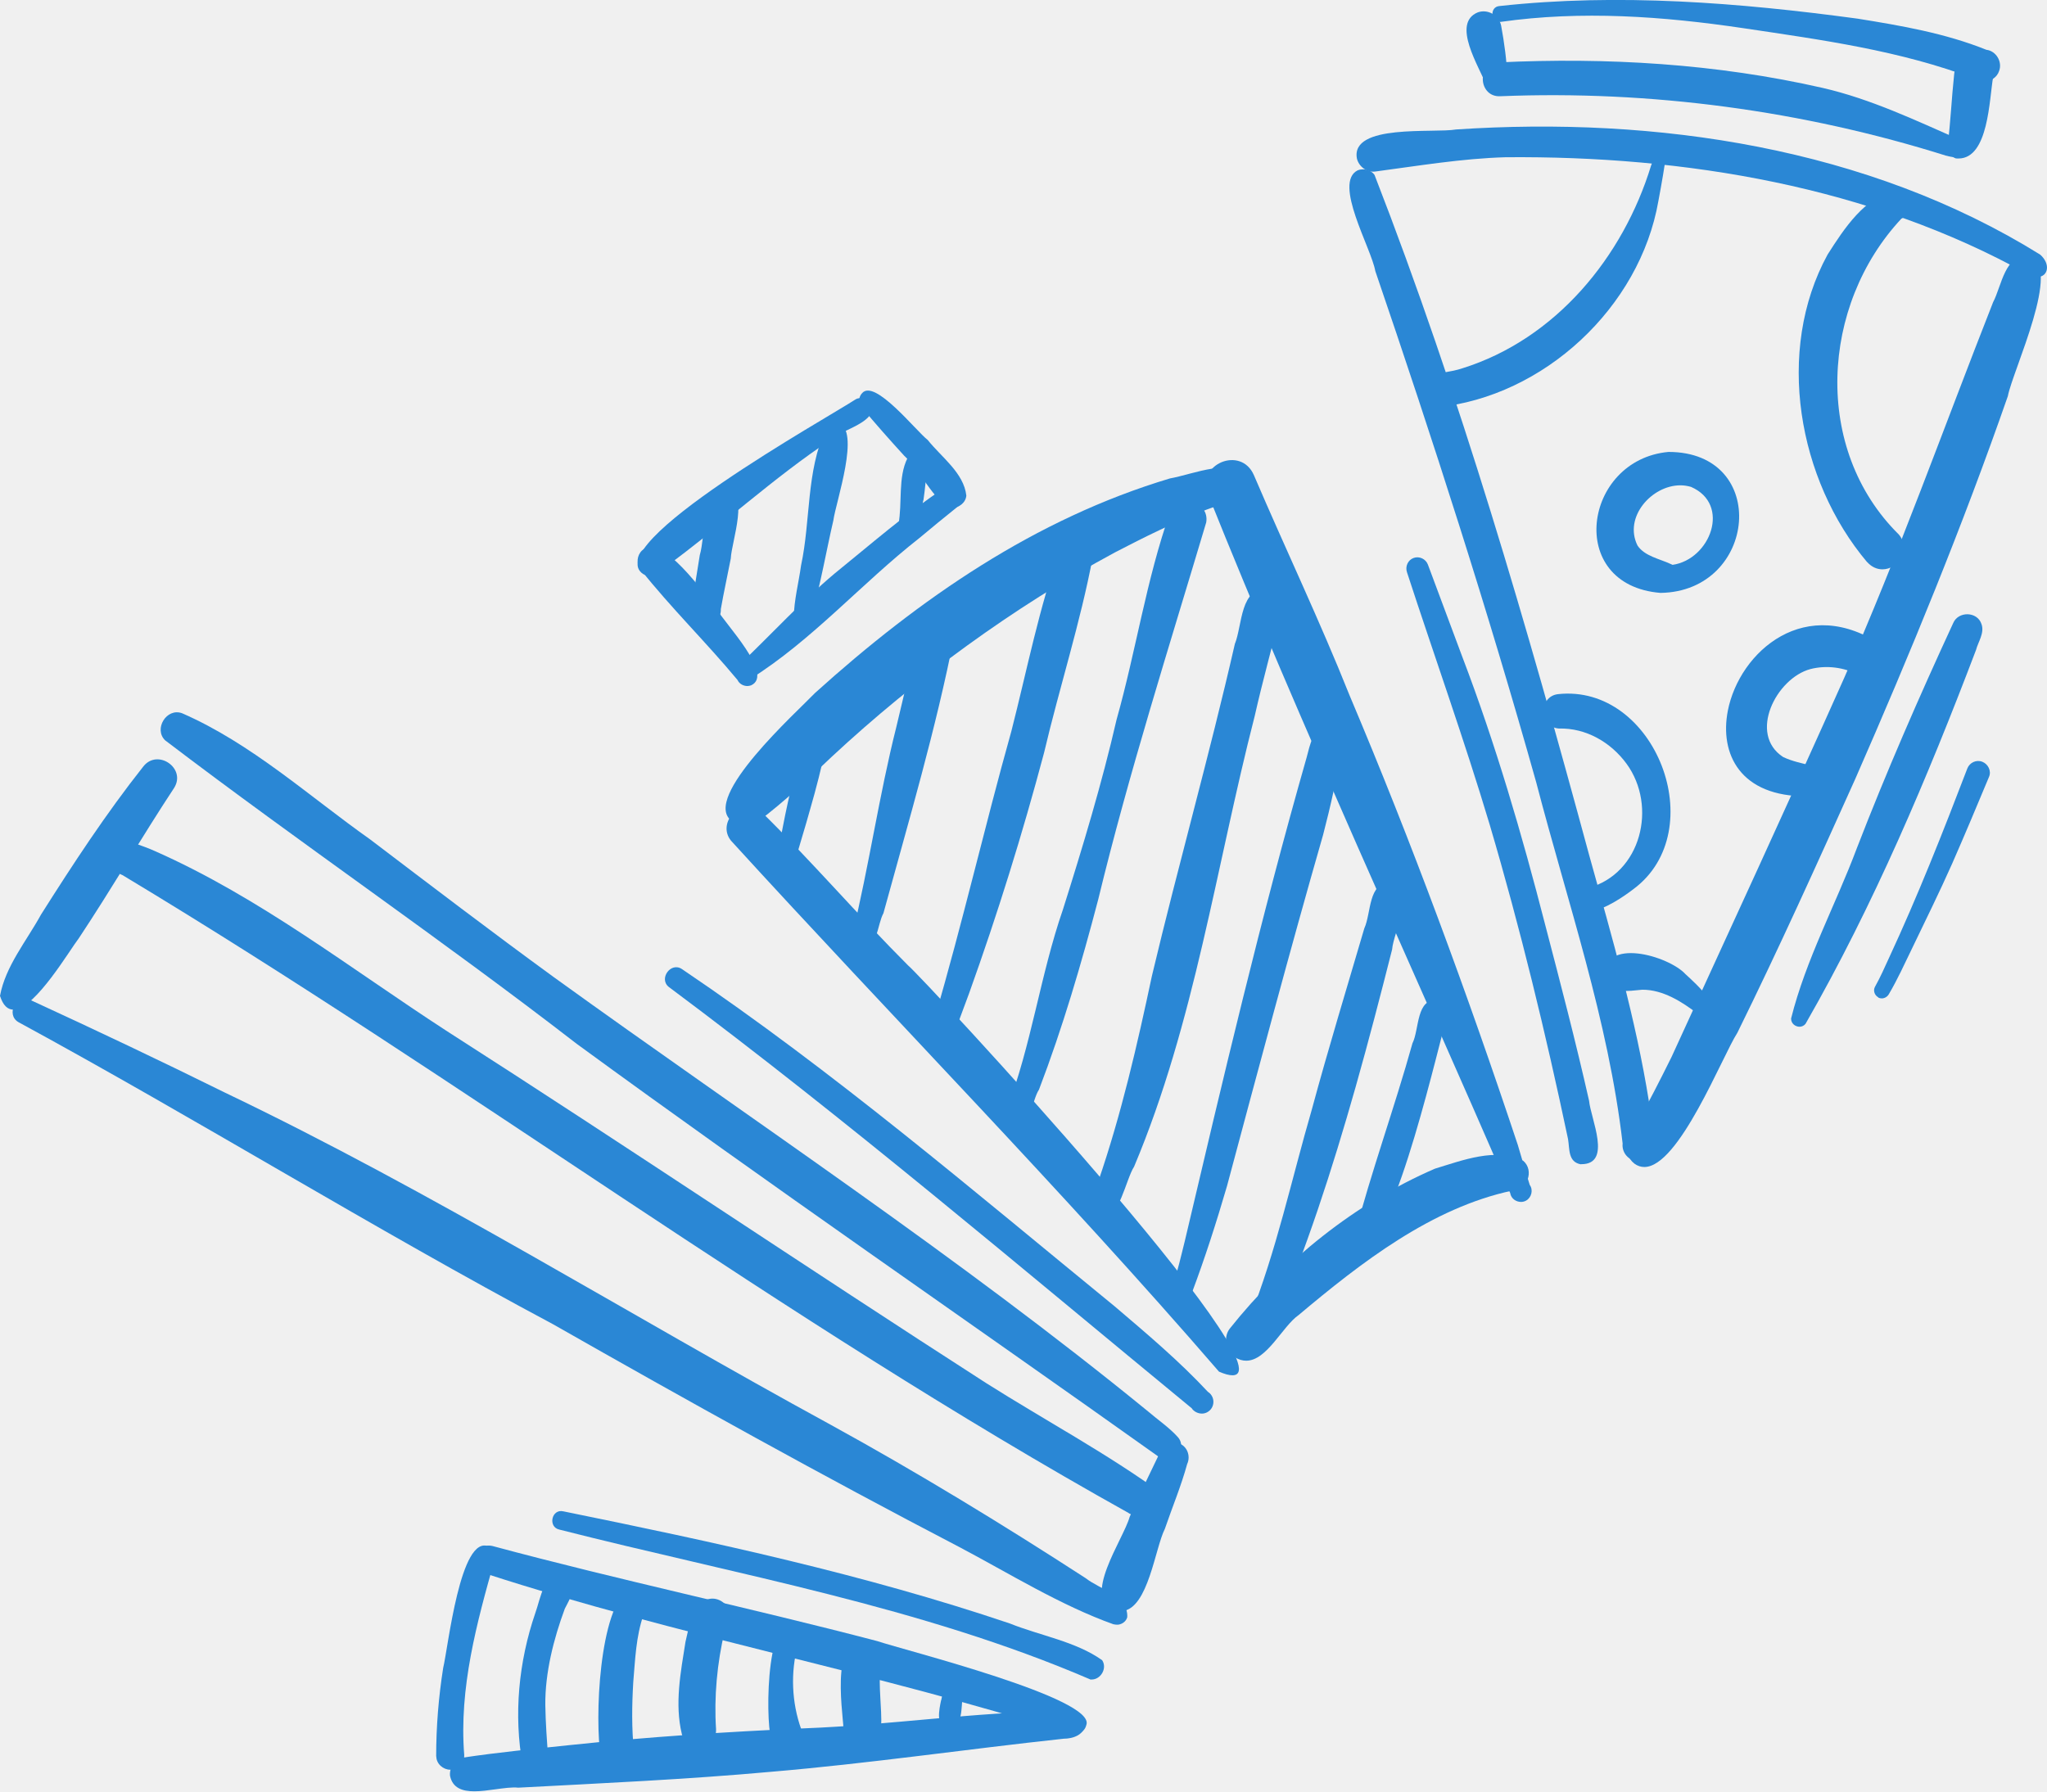
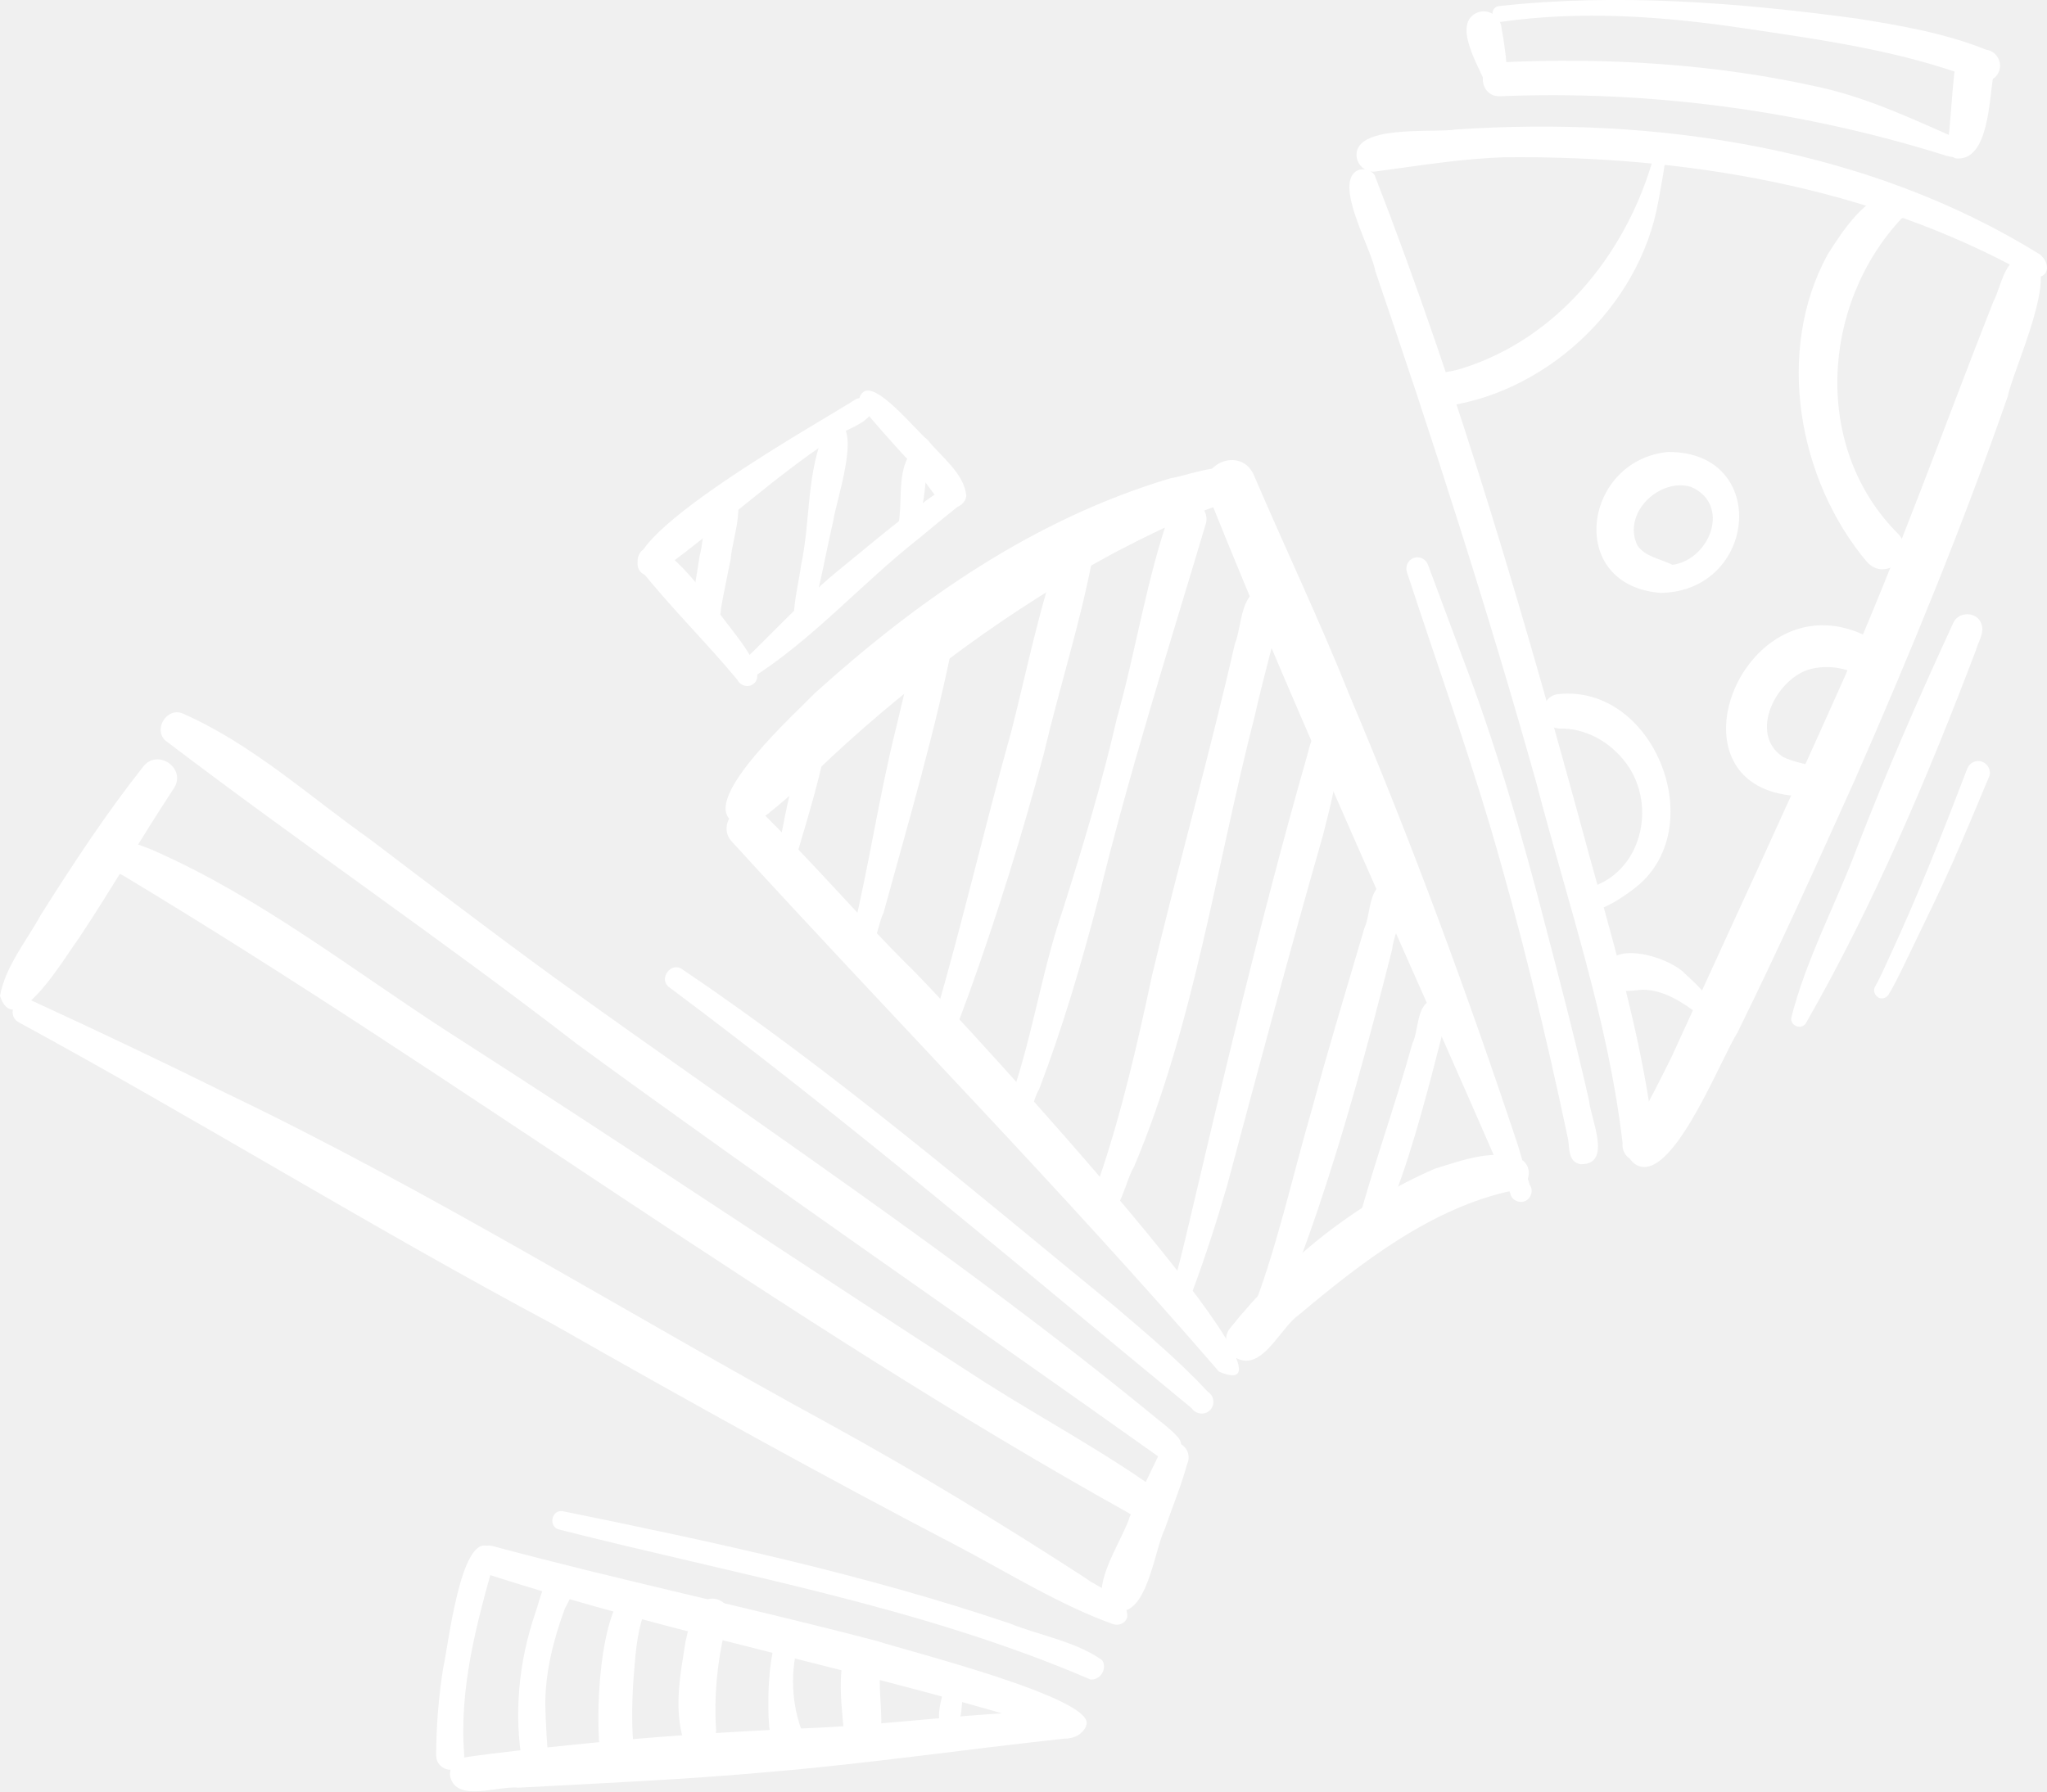
<svg xmlns="http://www.w3.org/2000/svg" id="Layer_2" data-name="Layer 2" viewBox="0 0 145.91 127.72">
  <defs>
    <style>
      .cls-1 {
-         fill: #2a87d5;
+         
+         fill: #ffffff;
        stroke-width: 0px;
      }
    </style>
  </defs>
  <g id="Vector_layer" data-name="Vector layer">
    <path class="cls-1" d="M88.03,96.77c-.64-.44-.86-1.4-.38-2.04,3.86-4.85,8.93-8.94,14.63-11.41,1.95-.59,4.37-1.54,6.3-.56.8.69.29,2.11-.77,2.12-5.76,1.22-10.8,5.14-15.25,8.88-1.15.8-2.25,3.25-3.73,3.25-.25,0-.52-.07-.8-.24Z" />
    <path class="cls-1" d="M107.66,85.09c-7.17-16.62-14.83-33.06-21.56-49.87-.84-2.14,2.36-3.47,3.28-1.34,2.24,5.24,4.7,10.39,6.81,15.68,4.45,10.52,8.4,21.25,12,32.07.29.95.55,1.91.85,2.85.26.35.13.89-.25,1.11-.12.07-.25.1-.37.1-.35,0-.7-.23-.77-.61Z" />
    <path class="cls-1" d="M86.89,97.79c-11.23-13-23.22-25.18-34.78-37.85-1.07-1.31.77-3.2,2.1-2.12,3.62,3.55,6.93,7.42,10.52,11.01,1.06.87,27.36,29.21,23.12,29.22-.23,0-.55-.08-.96-.26Z" />
    <path class="cls-1" d="M52.13,58.51c-2.13-1.65,4.67-7.75,5.97-9.11,7.46-6.73,15.68-12.41,25.29-15.29,1.69-.3,4.47-1.55,5.79-.07.39.5.17,1.32-.42,1.57-.95.14-1.93.41-2.8.74-2.24.88-4.41,1.95-6.5,3.04-7.22,3.89-14.2,9.01-20.16,14.55-1.69,1.61-3.38,3.2-5.24,4.61-.29.22-.63.33-.97.33s-.7-.12-.98-.38Z" />
    <path class="cls-1" d="M115.66,81.52c-1.02-8.8-3.94-17.22-6.16-25.75-3.44-12.25-7.37-24.45-11.47-36.45-.28-1.63-3.03-6.3-1.25-7.18.41-.16.95-.04,1.2.34,6.12,15.75,10.87,32.15,15.3,48.5,1.62,5.83,3.32,11.65,4.27,17.64.11,1.33,1.17,4.11-.96,4.14-.59-.09-.99-.65-.93-1.22Z" />
    <path class="cls-1" d="M116.5,82.96c-.97-.77-.33-1.88.11-2.73.89-1.6,1.73-3.24,2.54-4.88,4.12-9,8.27-17.98,12.3-27.01,3.88-8.8,7.1-17.86,10.62-26.8.61-1.15.84-3.49,2.55-3.26,2.46.57-1.17,8.17-1.5,9.96-3.22,9.25-6.95,18.33-10.88,27.3-2.73,6.07-5.46,12.12-8.4,18.09-1.08,1.67-4.16,9.57-6.63,9.57-.24,0-.48-.07-.71-.24Z" />
    <path class="cls-1" d="M144.56,19.56c-11.27-6.28-24.46-8.46-37.24-8.35-3.12.09-6.21.61-9.3,1.02-.59.08-1.17-.36-1.3-.93-.46-2.5,5.5-1.79,7.07-2.07,14.26-.95,29.35,1.29,41.63,8.92.77.67.58,1.6-.21,1.6-.18,0-.41-.05-.66-.18Z" />
    <path class="cls-1" d="M82.72,103.95c-13.85-9.86-27.88-19.49-41.61-29.53-9.66-7.47-19.7-14.3-29.34-21.64-.83-.8.1-2.34,1.21-1.93,4.95,2.16,9.04,5.91,13.41,9,4.33,3.29,8.66,6.59,13.05,9.79,14.21,10.26,28.82,19.9,42.4,30.99.71.61,1.5,1.14,2.12,1.83.55.61.05,1.55-.65,1.63-.03,0-.06,0-.09,0-.16,0-.33-.04-.5-.15Z" />
    <path class="cls-1" d="M79.47,114.81c-2.44-.82.6-5.04,1.05-6.66.66-1.5,1.38-2.98,2.09-4.45.12-.58.73-1.01,1.37-.82.67.21.9.95.64,1.5-.43,1.57-1.06,3.07-1.59,4.62-.7,1.38-1.18,5.64-3.01,5.86-.05,0-.1,0-.14,0-.13,0-.26-.02-.4-.06Z" />
    <path class="cls-1" d="M79.39,115.81c-3.79-1.35-7.53-3.68-11-5.51-9.77-5.09-19.4-10.44-28.97-15.89-12.86-6.86-25.33-14.59-38.11-21.54-.92-.54-.15-2.07.85-1.58,4.65,2.14,9.27,4.33,13.86,6.6,14.8,7.08,28.76,15.82,43.16,23.67,6.21,3.41,12.26,7.1,18.2,10.95,1,.79,3.06,1.29,2.97,2.79-.09.31-.36.49-.65.53-.03,0-.06,0-.1,0-.07,0-.14-.01-.21-.03Z" />
    <path class="cls-1" d="M0,71c.39-2.12,1.89-3.91,2.92-5.79,2.29-3.62,4.64-7.21,7.3-10.57,1.01-1.28,3.06.12,2.2,1.52-2.33,3.54-4.46,7.2-6.8,10.73-.66.85-3.04,4.91-4.57,5.09-.04,0-.07,0-.1,0-.4,0-.73-.29-.95-.98Z" />
    <path class="cls-1" d="M76.22,123.61c-13.71-4.37-27.91-6.98-41.6-11.42-1.27-.34-.82-2.26.48-1.97,9.1,2.45,18.31,4.39,27.43,6.78,1.96.66,15.67,4.09,14.9,5.99-.07.31-.32.55-.61.64-.04.01-.07.02-.11.03-.06.01-.12.02-.18.02-.1,0-.21-.02-.31-.06Z" />
    <path class="cls-1" d="M32.08,126.62c-.07-.57.32-1.2.9-1.31,2.52-.38,5.05-.62,7.58-.89,5.57-.59,11.18-.95,16.77-1.2,6.05-.23,12.06-1.15,18.12-1.23,1.82-.15,2.48,1.4,1.08,1.86-.07.02-.15.04-.23.06-.14.03-.3.05-.48.05-6.96.75-13.9,1.77-20.88,2.36-5.93.54-12.16.82-18,1.13-.44-.05-1.04.04-1.65.12-.5.07-1.01.14-1.48.14-.85,0-1.55-.23-1.73-1.1Z" />
    <path class="cls-1" d="M31.09,125.23c0-2.12.17-4.23.5-6.32.35-1.42,1.22-9.59,3.26-8.65.32.17.49.54.42.89-1.29,4.55-2.56,9.21-2.18,13.97.03.46-.28.87-.7,1-.04.02-.07.02-.11.03-.04.01-.09.02-.14.02-.02,0-.04,0-.05,0-.5,0-.99-.42-.99-.95Z" />
    <path class="cls-1" d="M96.54,88.13c1.19-4.57,2.86-9.15,4.14-13.75.5-.99.25-3.27,1.82-3.06.5.14.77.66.65,1.15-.47,1.36-3.73,16.11-5.98,16.11-.22,0-.43-.14-.63-.45Z" />
    <path class="cls-1" d="M89.39,95.54c-.61-.26-.73-1.02-.34-1.51,1.93-4.84,3.01-9.95,4.46-14.94,1.17-4.33,2.48-8.61,3.74-12.91.5-1.08.26-3.3,1.87-3.27,1.93.45.21,3.48.11,4.78-.83,3.28-1.68,6.55-2.6,9.8-1.67,5.89-3.52,11.61-5.91,17.2-.06.52-.49.92-.97.92-.12,0-.24-.02-.36-.08Z" />
    <path class="cls-1" d="M83.91,92.76c-.43-.18-.57-.7-.35-1.08.39-1.04.62-2.12.89-3.19,2.72-11.55,5.43-23.09,8.69-34.5.24-.84.4-2.15,1.56-2,.6.08,1.02.65.95,1.25-.33,2.12-.8,4.21-1.34,6.28-2.39,8.32-4.61,16.68-6.85,25.04-.75,2.57-1.57,5.13-2.51,7.63-.04.38-.4.64-.76.64-.1,0-.19-.02-.28-.06Z" />
    <path class="cls-1" d="M77.95,86.71c-.91-.72.21-1.75.34-2.5,1.64-4.78,2.77-9.7,3.82-14.64,1.88-7.91,4.1-15.73,5.91-23.66.54-1.31.37-4.16,2.38-3.85.69.19,1.04.88.89,1.56-.6,2.47-1.29,4.92-1.85,7.41-2.76,10.73-4.28,21.87-8.6,32.14-.59.91-1.06,3.73-2.3,3.73-.18,0-.37-.06-.58-.19Z" />
    <path class="cls-1" d="M72.13,80.26c-.42-.18-.63-.73-.38-1.13,1.77-4.61,2.4-9.62,4.02-14.3,1.41-4.47,2.77-8.96,3.82-13.53,1.38-4.89,2.12-9.98,3.81-14.77.56-1.41,2.83-.81,2.58.71-2.66,8.93-5.5,17.82-7.7,26.89-1.2,4.58-2.53,9.13-4.22,13.55-.51.78-.57,2.62-1.65,2.62-.09,0-.18-.01-.28-.04Z" />
    <path class="cls-1" d="M66.75,74.5c-.86-.4-.43-1.25-.14-1.87,1.99-6.78,3.57-13.69,5.48-20.5,1.12-4.38,1.98-8.83,3.51-13.09.2-.56.88-.84,1.43-.69.56.15.98.74.87,1.32-.89,4.73-2.38,9.32-3.48,14-1.54,5.79-3.32,11.51-5.34,17.14-.39,1.07-.8,2.14-1.19,3.21-.12.33-.46.53-.81.53-.11,0-.22-.02-.33-.06Z" />
    <path class="cls-1" d="M61.14,67.75c-.46-.2-.6-.74-.38-1.15,1.19-4.88,1.9-9.89,3.13-14.77.57-2.35,1.08-4.72,1.74-7.05.17-.59.74-.97,1.35-.89.65.09,1.16.72,1.05,1.38-1.31,6.7-3.26,13.26-5.06,19.84-.43.77-.47,2.68-1.53,2.68-.09,0-.19-.01-.3-.05Z" />
    <path class="cls-1" d="M55.69,62.4c-1.07-.4-.07-1.73-.07-2.53.45-2.37.95-4.73,1.71-7.02.13-.41.55-.68.98-.56.43.12.65.56.55.98-.31,1.48-.68,2.93-1.1,4.38-.38,1.39-.83,2.77-1.2,4.16-.05.36-.37.61-.7.61-.06,0-.12,0-.18-.02Z" />
    <path class="cls-1" d="M101.76,26.8c.8-.23,1.66-.27,2.47-.54,6.68-2.09,11.47-7.95,13.46-14.46.25-.52,0-1.68.78-1.69.24.05.38.27.35.5-.16,1.25-.38,2.49-.61,3.72-1.32,7.58-8.16,13.95-15.81,14.71-.04,0-.09,0-.13,0-1.14,0-1.64-1.71-.52-2.25Z" />
    <path class="cls-1" d="M118.93,32.22c7.25,0,6.33,9.95-.57,10.05-6.8-.55-5.5-9.5.57-10.05ZM116.72,38.89c.51.77,1.59.95,2.39,1.33.04.02.07.03.11.05,2.7-.39,4.18-4.32,1.31-5.56-.25-.07-.5-.11-.75-.11-2.05,0-4.06,2.27-3.06,4.29Z" />
    <path class="cls-1" d="M112.36,64.28c-.08-.5.33-.98.84-.97,3.79-1.02,4.95-5.83,2.74-8.86-1.12-1.53-2.89-2.56-4.82-2.51-1.4-.09-1.48-2.27-.08-2.45,6.94-.77,11.01,9.73,5.39,13.9-.59.45-2.13,1.56-3.16,1.56-.42,0-.75-.18-.9-.67Z" />
    <path class="cls-1" d="M134.03,13.97c-.01-.23.18-.45.41-.45s.44.17.45.41c.01.23-.18.45-.41.45s-.44-.17-.45-.41Z" />
    <path class="cls-1" d="M133.09,40.08c-4.94-5.86-6.57-15.07-2.82-21.93,1.16-1.82,2.68-4.18,4.94-4.59,1.12.12,1.31,1.57.32,2.03-5.76,6.17-6.34,16.44-.18,22.52.93,1.12-.06,2.48-1.17,2.48-.37,0-.76-.15-1.09-.52Z" />
    <path class="cls-1" d="M128.83,56.77c-4.79.05-6.27-3.02-5.67-6.1.82-4.21,5.57-8.43,11.12-4.58.79.44.87,1.59.24,2.19-.61.58-1.53.44-2.04-.16-1.03-.55-2.3-.71-3.43-.42-2.44.65-4.46,4.63-1.95,6.27.65.31,1.36.45,2.05.62,1.21.3.94,2.18-.27,2.18-.02,0-.04,0-.06,0Z" />
    <path class="cls-1" d="M121.03,72.29c-1.14-.87-2.48-1.73-3.96-1.73-.98.08-2.39.39-2.7-.88-.18-2.92,4.57-1.54,5.77-.23.64.59,3.28,2.92,1.37,3.28-.24-.04-.41-.23-.47-.44Z" />
    <path class="cls-1" d="M80.47,107.88c-24.75-13.79-47.49-30.91-71.74-45.49-1.43-.54-.83-2.77.73-2.32.53.2,1.07.37,1.59.61,7.46,3.3,13.93,8.37,20.74,12.79,12.91,8.27,25.62,16.85,38.51,25.14,4.19,2.65,8.64,5.03,12.63,7.94.44.58.14,1.5-.55,1.73-.16.06-.32.09-.48.09-.5,0-.99-.25-1.43-.48Z" />
    <path class="cls-1" d="M80.45,107.87s.01,0,.02.01c0,0,0,0,0,0h-.02Z" />
    <path class="cls-1" d="M80.37,107.82l.09.05s-.06-.03-.09-.05Z" />
    <path class="cls-1" d="M37.26,125.87c-.66-3.61-.29-7.41.9-10.88.37-.99.62-3.12,2.11-2.59,1.04.52.36,1.56-.01,2.29-.8,2.16-1.41,4.57-1.39,6.86.02,1.31.12,2.61.21,3.93,0,.47-.27.89-.75.99-.06.01-.12.02-.19.02-.39,0-.77-.24-.9-.62Z" />
    <path class="cls-1" d="M42.82,125.22c-.43-2.55-.15-10.61,2.09-12.06,1.32-.4,1.89,1.11.96,1.96-.54,1.57-.59,3.16-.73,4.79-.1,1.66-.12,3.32.05,4.98.05.59-.38,1.14-.95,1.26-.08.02-.16.03-.24.03-.55,0-1.05-.39-1.18-.95Z" />
    <path class="cls-1" d="M48.6,123.62c-.52-2.15-.08-4.41.26-6.56.23-.95.37-2,1.07-2.73,1.27-1.17,3.01.8,1.73,1.93-.55,2.31-.77,4.75-.62,7.01.04.84-.6,1.31-1.25,1.31-.52,0-1.03-.3-1.19-.96Z" />
    <path class="cls-1" d="M54.96,123.89c-.41-1.2-.38-10.29,2.18-7.52.12.35,0,.7-.27.91-.53,1.95-.44,4.1.24,6,.29.88-.41,1.47-1.1,1.47-.46,0-.9-.26-1.04-.87Z" />
    <path class="cls-1" d="M60.14,123.35c-.12-1.69-1-7.29,2.02-6.39.72.34.96,1.22.6,1.87-.16,1.43.11,2.88.05,4.32-.02.81-.69,1.24-1.36,1.24-.59,0-1.17-.33-1.3-1.04Z" />
    <path class="cls-1" d="M67.09,121.21c.17-.66.17-1.79,1.05-1.84.78.09.47,1.02.48,1.55-.12.77.05,2.24-1.01,2.32-.96-.11-.66-1.37-.53-2.02Z" />
    <path class="cls-1" d="M112.69,83.01c-.93-.16-.8-1.09-.92-1.8-1.58-7.5-3.42-15.09-5.58-22.4-1.81-6.05-3.94-12-5.9-18.01-.14-.41.06-.87.47-1.02.41-.15.87.07,1.02.47.81,2.19,1.64,4.38,2.45,6.57,2.38,6.24,4.25,12.65,5.91,19.11,1.09,4.17,2.18,8.34,3.13,12.55.12,1.29,1.66,4.52-.55,4.52,0,0-.01,0-.02,0Z" />
    <path class="cls-1" d="M127.67,72.61c1.05-4.2,3.17-8.09,4.69-12.15,2.1-5.43,4.42-10.75,6.86-16.03.36-.87,1.72-.85,2.02.06.23.64-.24,1.27-.39,1.85-3.46,9.11-7.31,18.21-12.15,26.65h0c-.11.14-.27.21-.43.21-.3,0-.61-.23-.6-.59Z" />
    <path class="cls-1" d="M77.71,119.73c-12.09-5.2-25.15-7.45-37.84-10.68-.83-.18-.56-1.5.29-1.3,10.71,2.18,21.44,4.49,31.81,7.99,2.16.87,4.7,1.28,6.59,2.62.38.57-.09,1.38-.75,1.38-.03,0-.07,0-.1,0Z" />
    <path class="cls-1" d="M84.97,100.42c-12.32-10.14-24.49-20.5-37.29-30.05-.75-.58.13-1.82.93-1.28,10.82,7.3,20.76,15.8,30.85,24.05,2.29,1.95,4.59,3.89,6.64,6.09.43.27.52.86.2,1.25-.17.2-.4.3-.63.3-.26,0-.53-.12-.71-.35Z" />
    <path class="cls-1" d="M133.88,71.1c-.26-.14-.38-.48-.23-.75.37-.66.68-1.36.99-2.04,2.05-4.41,3.85-8.97,5.59-13.52.16-.42.64-.65,1.07-.48.41.16.66.65.48,1.07-.86,2.06-1.73,4.14-2.63,6.19-.91,2.05-1.9,4.05-2.87,6.07-.53,1.09-1.03,2.2-1.65,3.25-.11.18-.3.29-.5.29-.09,0-.17-.02-.25-.06Z" />
    <path class="cls-1" d="M138.75,11.11c-10.25-3.23-21.12-4.68-31.79-4.25-1.56.1-1.75-2.29-.17-2.41,7.75-.37,15.57.09,23.14,1.82,3.43.79,6.61,2.31,9.8,3.71.27.09.45.36.43.64-.05.46-.38.59-.74.59-.23,0-.48-.05-.68-.11Z" />
    <path class="cls-1" d="M139.4,11.29c-.38-.13-.62-.53-.57-.93.21-1.67.28-3.36.46-5.04.14-1.82,2.89-1.63,2.78.18-.28,1.56-.32,5.8-2.47,5.8-.07,0-.13,0-.21-.01Z" />
    <path class="cls-1" d="M140.76,5.62c-5.29-2.02-10.93-2.78-16.49-3.61-5.73-.85-11.54-1.27-17.3-.45-.72.06-.82-1.08-.08-1.13,8.49-.93,17.08-.24,25.52.9,3.11.5,6.25,1.04,9.18,2.22.69.08,1.15.85.91,1.5-.15.48-.63.77-1.1.77-.22,0-.44-.06-.63-.2Z" />
    <path class="cls-1" d="M105.94,6.07c-.49-1.3-2.51-4.41-.6-5.19.71-.25,1.5.2,1.66.94.23,1.24.4,2.5.45,3.77.12.36-.04.79-.39.96-.11.05-.22.08-.34.08-.34,0-.68-.22-.77-.56Z" />
    <path class="cls-1" d="M52.58,48.49c-2.25-2.71-4.75-5.15-6.94-7.91-.31-.39-.23-1,.12-1.33,1.43-1.29,4.45,3.12,5.32,4.16.56,1.03,4.13,4.68,2.46,5.45-.09.03-.18.05-.27.05-.28,0-.56-.15-.69-.41Z" />
    <path class="cls-1" d="M52.57,48.28c-.23-.29-.13-.77.19-.94,2.25-2.14,4.35-4.45,6.73-6.45,2.57-2.08,5.07-4.27,7.83-6.11.37-.25.88-.2,1.15.17.27.38.18.87-.18,1.15-.96.77-1.91,1.55-2.77,2.27-4.12,3.23-7.63,7.28-12.07,10.06-.11.07-.24.11-.37.11-.19,0-.38-.08-.51-.26Z" />
    <path class="cls-1" d="M45.88,40.95c-3.3-2.06,13.23-11.23,15.11-12.48.38-.21.88-.05,1.09.32.59,1.28-2.14,1.86-2.8,2.52-4.18,2.77-7.86,6.21-11.91,9.16-.17.38-.57.61-.98.61-.18,0-.35-.04-.51-.14Z" />
    <path class="cls-1" d="M67.49,36.13c-1.2-.93-1.94-2.62-3.04-3.64-1.04-1.14-2.07-2.3-3.05-3.48-.24-.28-.2-.72.05-.98.9-1.05,3.84,2.69,4.68,3.34.96,1.21,2.57,2.34,2.75,3.96-.04.51-.53.88-1.02.88-.12,0-.24-.02-.36-.07Z" />
    <path class="cls-1" d="M50.11,44.56c-.65-.11-1.07-.88-.8-1.47.19-1.17.39-2.34.57-3.51.39-1.29.23-4.84,1.8-4.8,1.83.18.46,3.82.41,5.04-.23,1.2-.5,2.4-.71,3.61.04.61-.48,1.16-1.09,1.16-.07,0-.13,0-.2-.02Z" />
    <path class="cls-1" d="M56.86,44.48c-.15-.11-.27-.27-.28-.46.02-1.24.35-2.48.52-3.71.69-3.21.36-6.7,1.76-9.72.16-.32.52-.5.88-.44,1.64.47-.16,5.63-.34,6.96-.52,2.24-.9,4.52-1.54,6.73-.05.36-.34.74-.68.74-.1,0-.2-.03-.31-.1Z" />
    <path class="cls-1" d="M64.64,38.26c-.41-.08-.64-.46-.6-.86.29-1.54-.05-3.36.65-4.75.52-.48,1.43-.05,1.37.66-.05.77-.12,1.54-.23,2.3-.26.83.11,2.65-1.11,2.65-.02,0-.05,0-.07,0Z" />
    <path class="cls-1" d="M64.05,37.39s0,.01,0,.02c0,0,0,0,0,.01,0-.04,0-.03,0-.03Z" />
  </g>
</svg>
